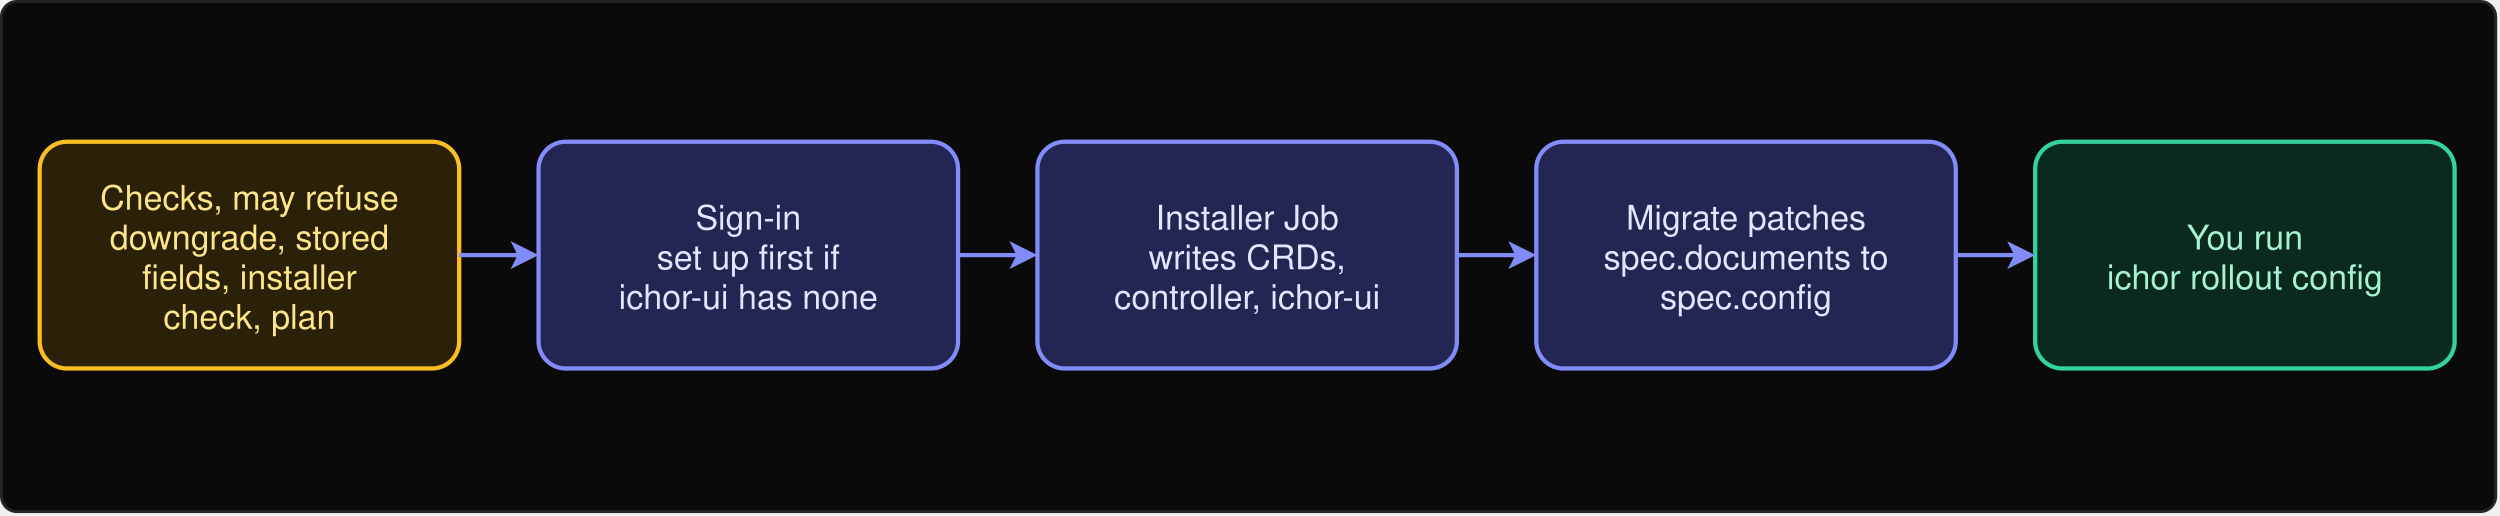
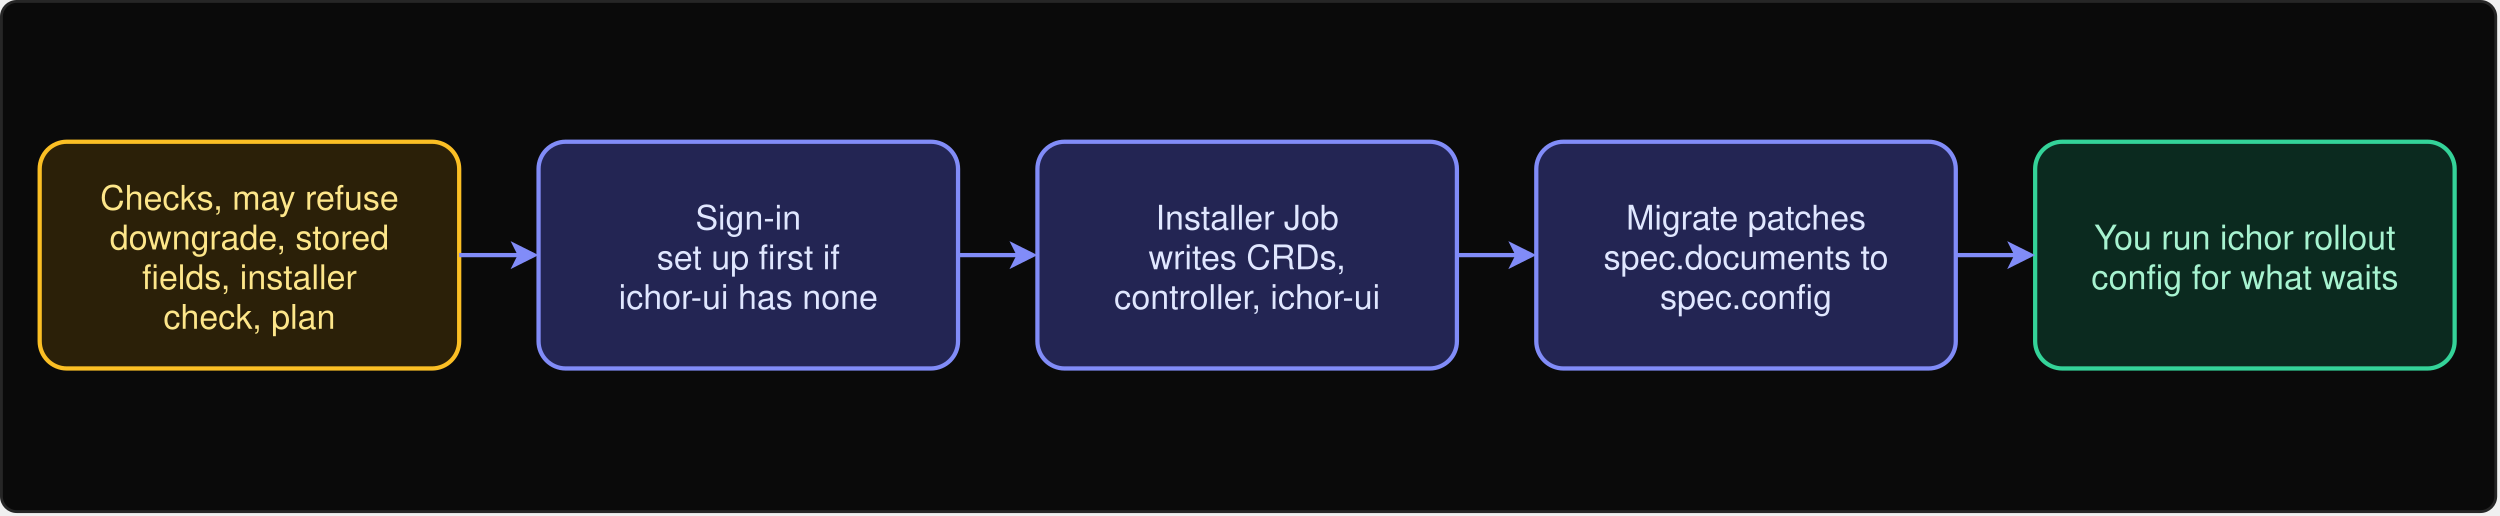
- <svg xmlns="http://www.w3.org/2000/svg" style="background: transparent; background-color: transparent; color-scheme: dark;" version="1.1" width="882px" height="182px" viewBox="0 0 882 182" content="&lt;mxfile host=&quot;Electron&quot;&gt;&#10;  &lt;diagram id=&quot;d&quot; name=&quot;d&quot;&gt;&#10;    &lt;mxGraphModel grid=&quot;0&quot; gridSize=&quot;10&quot; guides=&quot;1&quot; tooltips=&quot;1&quot; connect=&quot;1&quot; arrows=&quot;1&quot; fold=&quot;0&quot; page=&quot;0&quot; pageScale=&quot;1&quot; pageWidth=&quot;900&quot; pageHeight=&quot;200&quot; math=&quot;0&quot; shadow=&quot;0&quot;&gt;&#10;      &lt;root&gt;&#10;        &lt;mxCell id=&quot;0&quot; style=&quot;html=0;&quot; /&gt;&#10;        &lt;mxCell id=&quot;1&quot; parent=&quot;0&quot; style=&quot;html=0;&quot; /&gt;&#10;        &lt;mxCell id=&quot;bg&quot; parent=&quot;1&quot; style=&quot;rounded=1;arcSize=3;fillColor=light-dark(#FFFFFF,#0A0A0A);strokeColor=light-dark(#E5E5E5,#262626);strokeWidth=1;html=0;&quot; value=&quot;&quot; vertex=&quot;1&quot;&gt;&#10;          &lt;mxGeometry height=&quot;180&quot; width=&quot;880&quot; x=&quot;10&quot; y=&quot;10&quot; as=&quot;geometry&quot; /&gt;&#10;        &lt;/mxCell&gt;&#10;        &lt;mxCell id=&quot;s1&quot; parent=&quot;1&quot; style=&quot;rounded=1;arcSize=12;fillColor=light-dark(#FFFBEB,#2B2008);strokeColor=light-dark(#D97706,#FBBF24);strokeWidth=1.5;fontColor=light-dark(#78350F,#FDE68A);fontFamily=Helvetica;fontSize=12;align=center;verticalAlign=middle;html=0;&quot; value=&quot;Checks, may refuse&amp;#xa;downgrade, stored&amp;#xa;fields, installer&amp;#xa;check, plan&quot; vertex=&quot;1&quot;&gt;&#10;          &lt;mxGeometry height=&quot;80&quot; width=&quot;148&quot; x=&quot;24&quot; y=&quot;60&quot; as=&quot;geometry&quot; /&gt;&#10;        &lt;/mxCell&gt;&#10;        &lt;mxCell id=&quot;s2&quot; parent=&quot;1&quot; style=&quot;rounded=1;arcSize=12;fillColor=light-dark(#EEF2FF,#232553);strokeColor=light-dark(#6366F1,#818CF8);strokeWidth=1.5;fontColor=light-dark(#1E1B4B,#E0E7FF);fontFamily=Helvetica;fontSize=12;align=center;verticalAlign=middle;html=0;&quot; value=&quot;Sign-in&amp;#xa;set up first if&amp;#xa;ichor-ui has none&quot; vertex=&quot;1&quot;&gt;&#10;          &lt;mxGeometry height=&quot;80&quot; width=&quot;148&quot; x=&quot;200&quot; y=&quot;60&quot; as=&quot;geometry&quot; /&gt;&#10;        &lt;/mxCell&gt;&#10;        &lt;mxCell id=&quot;s3&quot; parent=&quot;1&quot; style=&quot;rounded=1;arcSize=12;fillColor=light-dark(#EEF2FF,#232553);strokeColor=light-dark(#6366F1,#818CF8);strokeWidth=1.5;fontColor=light-dark(#1E1B4B,#E0E7FF);fontFamily=Helvetica;fontSize=12;align=center;verticalAlign=middle;html=0;&quot; value=&quot;Installer Job&amp;#xa;writes CRDs,&amp;#xa;controller, ichor-ui&quot; vertex=&quot;1&quot;&gt;&#10;          &lt;mxGeometry height=&quot;80&quot; width=&quot;148&quot; x=&quot;376&quot; y=&quot;60&quot; as=&quot;geometry&quot; /&gt;&#10;        &lt;/mxCell&gt;&#10;        &lt;mxCell id=&quot;s4&quot; parent=&quot;1&quot; style=&quot;rounded=1;arcSize=12;fillColor=light-dark(#EEF2FF,#232553);strokeColor=light-dark(#6366F1,#818CF8);strokeWidth=1.5;fontColor=light-dark(#1E1B4B,#E0E7FF);fontFamily=Helvetica;fontSize=12;align=center;verticalAlign=middle;html=0;&quot; value=&quot;Migrate patches&amp;#xa;spec.documents to&amp;#xa;spec.config&quot; vertex=&quot;1&quot;&gt;&#10;          &lt;mxGeometry height=&quot;80&quot; width=&quot;148&quot; x=&quot;552&quot; y=&quot;60&quot; as=&quot;geometry&quot; /&gt;&#10;        &lt;/mxCell&gt;&#10;        &lt;mxCell id=&quot;s5&quot; parent=&quot;1&quot; style=&quot;rounded=1;arcSize=12;fillColor=light-dark(#ECFDF5,#0B2A1F);strokeColor=light-dark(#059669,#34D399);strokeWidth=1.5;fontColor=light-dark(#064E3B,#A7F3D0);fontFamily=Helvetica;fontSize=12;align=center;verticalAlign=middle;html=0;&quot; value=&quot;You run&amp;#xa;ichor rollout config&quot; vertex=&quot;1&quot;&gt;&#10;          &lt;mxGeometry height=&quot;80&quot; width=&quot;148&quot; x=&quot;728&quot; y=&quot;60&quot; as=&quot;geometry&quot; /&gt;&#10;        &lt;/mxCell&gt;&#10;        &lt;mxCell id=&quot;e0&quot; edge=&quot;1&quot; parent=&quot;1&quot; source=&quot;s1&quot; style=&quot;edgeStyle=orthogonalEdgeStyle;rounded=1;orthogonalLoop=1;jettySize=auto;strokeColor=light-dark(#6366F1,#818CF8);strokeWidth=1.5;endArrow=classic;endFill=1;endSize=5;startArrow=none;startFill=1;startSize=5;exitX=1;exitY=0.5;exitDx=0;exitDy=0;entryX=0;entryY=0.5;entryDx=0;entryDy=0;html=0;&quot; target=&quot;s2&quot;&gt;&#10;          &lt;mxGeometry relative=&quot;1&quot; as=&quot;geometry&quot; /&gt;&#10;        &lt;/mxCell&gt;&#10;        &lt;mxCell id=&quot;e1&quot; edge=&quot;1&quot; parent=&quot;1&quot; source=&quot;s2&quot; style=&quot;edgeStyle=orthogonalEdgeStyle;rounded=1;orthogonalLoop=1;jettySize=auto;strokeColor=light-dark(#6366F1,#818CF8);strokeWidth=1.5;endArrow=classic;endFill=1;endSize=5;startArrow=none;startFill=1;startSize=5;exitX=1;exitY=0.5;exitDx=0;exitDy=0;entryX=0;entryY=0.5;entryDx=0;entryDy=0;html=0;&quot; target=&quot;s3&quot;&gt;&#10;          &lt;mxGeometry relative=&quot;1&quot; as=&quot;geometry&quot; /&gt;&#10;        &lt;/mxCell&gt;&#10;        &lt;mxCell id=&quot;e2&quot; edge=&quot;1&quot; parent=&quot;1&quot; source=&quot;s3&quot; style=&quot;edgeStyle=orthogonalEdgeStyle;rounded=1;orthogonalLoop=1;jettySize=auto;strokeColor=light-dark(#6366F1,#818CF8);strokeWidth=1.5;endArrow=classic;endFill=1;endSize=5;startArrow=none;startFill=1;startSize=5;exitX=1;exitY=0.5;exitDx=0;exitDy=0;entryX=0;entryY=0.5;entryDx=0;entryDy=0;html=0;&quot; target=&quot;s4&quot;&gt;&#10;          &lt;mxGeometry relative=&quot;1&quot; as=&quot;geometry&quot; /&gt;&#10;        &lt;/mxCell&gt;&#10;        &lt;mxCell id=&quot;e3&quot; edge=&quot;1&quot; parent=&quot;1&quot; source=&quot;s4&quot; style=&quot;edgeStyle=orthogonalEdgeStyle;rounded=1;orthogonalLoop=1;jettySize=auto;strokeColor=light-dark(#6366F1,#818CF8);strokeWidth=1.5;endArrow=classic;endFill=1;endSize=5;startArrow=none;startFill=1;startSize=5;exitX=1;exitY=0.5;exitDx=0;exitDy=0;entryX=0;entryY=0.5;entryDx=0;entryDy=0;html=0;&quot; target=&quot;s5&quot;&gt;&#10;          &lt;mxGeometry relative=&quot;1&quot; as=&quot;geometry&quot; /&gt;&#10;        &lt;/mxCell&gt;&#10;      &lt;/root&gt;&#10;    &lt;/mxGraphModel&gt;&#10;  &lt;/diagram&gt;&#10;&lt;/mxfile&gt;&#10;">
+ <svg xmlns="http://www.w3.org/2000/svg" style="background: transparent; background-color: transparent; color-scheme: dark;" version="1.1" width="882px" height="182px" viewBox="0 0 882 182" content="&lt;mxfile host=&quot;Electron&quot;&gt;&#10;  &lt;diagram id=&quot;d&quot; name=&quot;d&quot;&gt;&#10;    &lt;mxGraphModel grid=&quot;0&quot; gridSize=&quot;10&quot; guides=&quot;1&quot; tooltips=&quot;1&quot; connect=&quot;1&quot; arrows=&quot;1&quot; fold=&quot;0&quot; page=&quot;0&quot; pageScale=&quot;1&quot; pageWidth=&quot;900&quot; pageHeight=&quot;200&quot; math=&quot;0&quot; shadow=&quot;0&quot;&gt;&#10;      &lt;root&gt;&#10;        &lt;mxCell id=&quot;0&quot; style=&quot;html=0;&quot; /&gt;&#10;        &lt;mxCell id=&quot;1&quot; parent=&quot;0&quot; style=&quot;html=0;&quot; /&gt;&#10;        &lt;mxCell id=&quot;bg&quot; parent=&quot;1&quot; style=&quot;rounded=1;arcSize=3;fillColor=light-dark(#FFFFFF,#0A0A0A);strokeColor=light-dark(#E5E5E5,#262626);strokeWidth=1;html=0;&quot; value=&quot;&quot; vertex=&quot;1&quot;&gt;&#10;          &lt;mxGeometry height=&quot;180&quot; width=&quot;880&quot; x=&quot;10&quot; y=&quot;10&quot; as=&quot;geometry&quot; /&gt;&#10;        &lt;/mxCell&gt;&#10;        &lt;mxCell id=&quot;s1&quot; parent=&quot;1&quot; style=&quot;rounded=1;arcSize=12;fillColor=light-dark(#FFFBEB,#2B2008);strokeColor=light-dark(#D97706,#FBBF24);strokeWidth=1.5;fontColor=light-dark(#78350F,#FDE68A);fontFamily=Helvetica;fontSize=12;align=center;verticalAlign=middle;html=0;&quot; value=&quot;Checks, may refuse&amp;#xa;downgrade, stored&amp;#xa;fields, installer&amp;#xa;check, plan&quot; vertex=&quot;1&quot;&gt;&#10;          &lt;mxGeometry height=&quot;80&quot; width=&quot;148&quot; x=&quot;24&quot; y=&quot;60&quot; as=&quot;geometry&quot; /&gt;&#10;        &lt;/mxCell&gt;&#10;        &lt;mxCell id=&quot;s2&quot; parent=&quot;1&quot; style=&quot;rounded=1;arcSize=12;fillColor=light-dark(#EEF2FF,#232553);strokeColor=light-dark(#6366F1,#818CF8);strokeWidth=1.5;fontColor=light-dark(#1E1B4B,#E0E7FF);fontFamily=Helvetica;fontSize=12;align=center;verticalAlign=middle;html=0;&quot; value=&quot;Sign-in&amp;#xa;set up first if&amp;#xa;ichor-ui has none&quot; vertex=&quot;1&quot;&gt;&#10;          &lt;mxGeometry height=&quot;80&quot; width=&quot;148&quot; x=&quot;200&quot; y=&quot;60&quot; as=&quot;geometry&quot; /&gt;&#10;        &lt;/mxCell&gt;&#10;        &lt;mxCell id=&quot;s3&quot; parent=&quot;1&quot; style=&quot;rounded=1;arcSize=12;fillColor=light-dark(#EEF2FF,#232553);strokeColor=light-dark(#6366F1,#818CF8);strokeWidth=1.5;fontColor=light-dark(#1E1B4B,#E0E7FF);fontFamily=Helvetica;fontSize=12;align=center;verticalAlign=middle;html=0;&quot; value=&quot;Installer Job&amp;#xa;writes CRDs,&amp;#xa;controller, ichor-ui&quot; vertex=&quot;1&quot;&gt;&#10;          &lt;mxGeometry height=&quot;80&quot; width=&quot;148&quot; x=&quot;376&quot; y=&quot;60&quot; as=&quot;geometry&quot; /&gt;&#10;        &lt;/mxCell&gt;&#10;        &lt;mxCell id=&quot;s4&quot; parent=&quot;1&quot; style=&quot;rounded=1;arcSize=12;fillColor=light-dark(#EEF2FF,#232553);strokeColor=light-dark(#6366F1,#818CF8);strokeWidth=1.5;fontColor=light-dark(#1E1B4B,#E0E7FF);fontFamily=Helvetica;fontSize=12;align=center;verticalAlign=middle;html=0;&quot; value=&quot;Migrate patches&amp;#xa;spec.documents to&amp;#xa;spec.config&quot; vertex=&quot;1&quot;&gt;&#10;          &lt;mxGeometry height=&quot;80&quot; width=&quot;148&quot; x=&quot;552&quot; y=&quot;60&quot; as=&quot;geometry&quot; /&gt;&#10;        &lt;/mxCell&gt;&#10;        &lt;mxCell id=&quot;s5&quot; parent=&quot;1&quot; style=&quot;rounded=1;arcSize=12;fillColor=light-dark(#ECFDF5,#0B2A1F);strokeColor=light-dark(#059669,#34D399);strokeWidth=1.5;fontColor=light-dark(#064E3B,#A7F3D0);fontFamily=Helvetica;fontSize=12;align=center;verticalAlign=middle;html=0;&quot; value=&quot;You run ichor rollout&amp;#xa;config for what waits&quot; vertex=&quot;1&quot;&gt;&#10;          &lt;mxGeometry height=&quot;80&quot; width=&quot;148&quot; x=&quot;728&quot; y=&quot;60&quot; as=&quot;geometry&quot; /&gt;&#10;        &lt;/mxCell&gt;&#10;        &lt;mxCell id=&quot;e0&quot; edge=&quot;1&quot; parent=&quot;1&quot; source=&quot;s1&quot; style=&quot;edgeStyle=orthogonalEdgeStyle;rounded=1;orthogonalLoop=1;jettySize=auto;strokeColor=light-dark(#6366F1,#818CF8);strokeWidth=1.5;endArrow=classic;endFill=1;endSize=5;startArrow=none;startFill=1;startSize=5;exitX=1;exitY=0.5;exitDx=0;exitDy=0;entryX=0;entryY=0.5;entryDx=0;entryDy=0;html=0;&quot; target=&quot;s2&quot;&gt;&#10;          &lt;mxGeometry relative=&quot;1&quot; as=&quot;geometry&quot; /&gt;&#10;        &lt;/mxCell&gt;&#10;        &lt;mxCell id=&quot;e1&quot; edge=&quot;1&quot; parent=&quot;1&quot; source=&quot;s2&quot; style=&quot;edgeStyle=orthogonalEdgeStyle;rounded=1;orthogonalLoop=1;jettySize=auto;strokeColor=light-dark(#6366F1,#818CF8);strokeWidth=1.5;endArrow=classic;endFill=1;endSize=5;startArrow=none;startFill=1;startSize=5;exitX=1;exitY=0.5;exitDx=0;exitDy=0;entryX=0;entryY=0.5;entryDx=0;entryDy=0;html=0;&quot; target=&quot;s3&quot;&gt;&#10;          &lt;mxGeometry relative=&quot;1&quot; as=&quot;geometry&quot; /&gt;&#10;        &lt;/mxCell&gt;&#10;        &lt;mxCell id=&quot;e2&quot; edge=&quot;1&quot; parent=&quot;1&quot; source=&quot;s3&quot; style=&quot;edgeStyle=orthogonalEdgeStyle;rounded=1;orthogonalLoop=1;jettySize=auto;strokeColor=light-dark(#6366F1,#818CF8);strokeWidth=1.5;endArrow=classic;endFill=1;endSize=5;startArrow=none;startFill=1;startSize=5;exitX=1;exitY=0.5;exitDx=0;exitDy=0;entryX=0;entryY=0.5;entryDx=0;entryDy=0;html=0;&quot; target=&quot;s4&quot;&gt;&#10;          &lt;mxGeometry relative=&quot;1&quot; as=&quot;geometry&quot; /&gt;&#10;        &lt;/mxCell&gt;&#10;        &lt;mxCell id=&quot;e3&quot; edge=&quot;1&quot; parent=&quot;1&quot; source=&quot;s4&quot; style=&quot;edgeStyle=orthogonalEdgeStyle;rounded=1;orthogonalLoop=1;jettySize=auto;strokeColor=light-dark(#6366F1,#818CF8);strokeWidth=1.5;endArrow=classic;endFill=1;endSize=5;startArrow=none;startFill=1;startSize=5;exitX=1;exitY=0.5;exitDx=0;exitDy=0;entryX=0;entryY=0.5;entryDx=0;entryDy=0;html=0;&quot; target=&quot;s5&quot;&gt;&#10;          &lt;mxGeometry relative=&quot;1&quot; as=&quot;geometry&quot; /&gt;&#10;        &lt;/mxCell&gt;&#10;      &lt;/root&gt;&#10;    &lt;/mxGraphModel&gt;&#10;  &lt;/diagram&gt;&#10;&lt;/mxfile&gt;&#10;">
  <defs />
  <g>
    <g data-cell-id="0">
      <g data-cell-id="1">
        <g data-cell-id="bg">
          <g transform="translate(0.5,0.5)">
            <rect x="0" y="0" width="880" height="180" rx="5.4" ry="5.4" fill="#ffffff" stroke="#e5e5e5" pointer-events="all" style="fill: rgb(10, 10, 10); stroke: rgb(38, 38, 38);" />
          </g>
        </g>
        <g data-cell-id="s1">
          <g>
            <rect x="14" y="50" width="148" height="80" rx="9.6" ry="9.6" fill="#fffbeb" stroke="#d97706" stroke-width="1.5" pointer-events="all" style="fill: rgb(43, 32, 8); stroke: rgb(251, 191, 36);" />
          </g>
          <g>
            <g fill="#78350F" font-family="Helvetica" text-anchor="middle" font-size="12px" style="fill: rgb(253, 230, 138);">
              <text x="88" y="74">Checks, may refuse</text>
              <text x="88" y="88">downgrade, stored</text>
              <text x="88" y="102">fields, installer</text>
              <text x="88" y="116">check, plan</text>
            </g>
          </g>
        </g>
        <g data-cell-id="s2">
          <g>
            <rect x="190" y="50" width="148" height="80" rx="9.6" ry="9.6" fill="#eef2ff" stroke="#6366f1" stroke-width="1.5" pointer-events="all" style="fill: rgb(35, 37, 83); stroke: rgb(129, 140, 248);" />
          </g>
          <g>
            <g fill="#1E1B4B" font-family="Helvetica" text-anchor="middle" font-size="12px" style="fill: rgb(224, 231, 255);">
              <text x="264" y="81">Sign-in</text>
              <text x="264" y="95">set up first if</text>
              <text x="264" y="109">ichor-ui has none</text>
            </g>
          </g>
        </g>
        <g data-cell-id="s3">
          <g>
            <rect x="366" y="50" width="148" height="80" rx="9.6" ry="9.6" fill="#eef2ff" stroke="#6366f1" stroke-width="1.5" pointer-events="all" style="fill: rgb(35, 37, 83); stroke: rgb(129, 140, 248);" />
          </g>
          <g>
            <g fill="#1E1B4B" font-family="Helvetica" text-anchor="middle" font-size="12px" style="fill: rgb(224, 231, 255);">
              <text x="440" y="81">Installer Job</text>
              <text x="440" y="95">writes CRDs,</text>
              <text x="440" y="109">controller, ichor-ui</text>
            </g>
          </g>
        </g>
        <g data-cell-id="s4">
          <g>
            <rect x="542" y="50" width="148" height="80" rx="9.6" ry="9.6" fill="#eef2ff" stroke="#6366f1" stroke-width="1.5" pointer-events="all" style="fill: rgb(35, 37, 83); stroke: rgb(129, 140, 248);" />
          </g>
          <g>
            <g fill="#1E1B4B" font-family="Helvetica" text-anchor="middle" font-size="12px" style="fill: rgb(224, 231, 255);">
              <text x="616" y="81">Migrate patches</text>
              <text x="616" y="95">spec.documents to</text>
              <text x="616" y="109">spec.config</text>
            </g>
          </g>
        </g>
        <g data-cell-id="s5">
          <g>
            <rect x="718" y="50" width="148" height="80" rx="9.6" ry="9.6" fill="#ecfdf5" stroke="#059669" stroke-width="1.5" pointer-events="all" style="fill: rgb(11, 42, 31); stroke: rgb(52, 211, 153);" />
          </g>
          <g>
            <g fill="#064E3B" font-family="Helvetica" text-anchor="middle" font-size="12px" style="fill: rgb(167, 243, 208);">
-               <text x="792" y="88">You run</text>
-               <text x="792" y="102">ichor rollout config</text>
+               <text x="792" y="88">You run ichor rollout</text>
+               <text x="792" y="102">config for what waits</text>
            </g>
          </g>
        </g>
        <g data-cell-id="e0">
          <g>
            <path d="M 162 90 L 183.45 90" fill="none" stroke="#6366f1" stroke-width="1.5" stroke-miterlimit="10" pointer-events="stroke" style="stroke: rgb(129, 140, 248);" />
            <path d="M 188.32 90 L 181.82 93.25 L 183.45 90 L 181.82 86.75 Z" fill="#6366f1" stroke="#6366f1" stroke-width="1.5" stroke-miterlimit="10" pointer-events="all" style="fill: rgb(129, 140, 248); stroke: rgb(129, 140, 248);" />
          </g>
        </g>
        <g data-cell-id="e1">
          <g>
            <path d="M 338 90 L 359.45 90" fill="none" stroke="#6366f1" stroke-width="1.5" stroke-miterlimit="10" pointer-events="stroke" style="stroke: rgb(129, 140, 248);" />
            <path d="M 364.32 90 L 357.82 93.25 L 359.45 90 L 357.82 86.75 Z" fill="#6366f1" stroke="#6366f1" stroke-width="1.5" stroke-miterlimit="10" pointer-events="all" style="fill: rgb(129, 140, 248); stroke: rgb(129, 140, 248);" />
          </g>
        </g>
        <g data-cell-id="e2">
          <g>
            <path d="M 514 90 L 535.45 90" fill="none" stroke="#6366f1" stroke-width="1.5" stroke-miterlimit="10" pointer-events="stroke" style="stroke: rgb(129, 140, 248);" />
            <path d="M 540.32 90 L 533.82 93.25 L 535.45 90 L 533.82 86.75 Z" fill="#6366f1" stroke="#6366f1" stroke-width="1.5" stroke-miterlimit="10" pointer-events="all" style="fill: rgb(129, 140, 248); stroke: rgb(129, 140, 248);" />
          </g>
        </g>
        <g data-cell-id="e3">
          <g>
            <path d="M 690 90 L 711.45 90" fill="none" stroke="#6366f1" stroke-width="1.5" stroke-miterlimit="10" pointer-events="stroke" style="stroke: rgb(129, 140, 248);" />
            <path d="M 716.32 90 L 709.82 93.25 L 711.45 90 L 709.82 86.75 Z" fill="#6366f1" stroke="#6366f1" stroke-width="1.5" stroke-miterlimit="10" pointer-events="all" style="fill: rgb(129, 140, 248); stroke: rgb(129, 140, 248);" />
          </g>
        </g>
      </g>
    </g>
  </g>
</svg>
